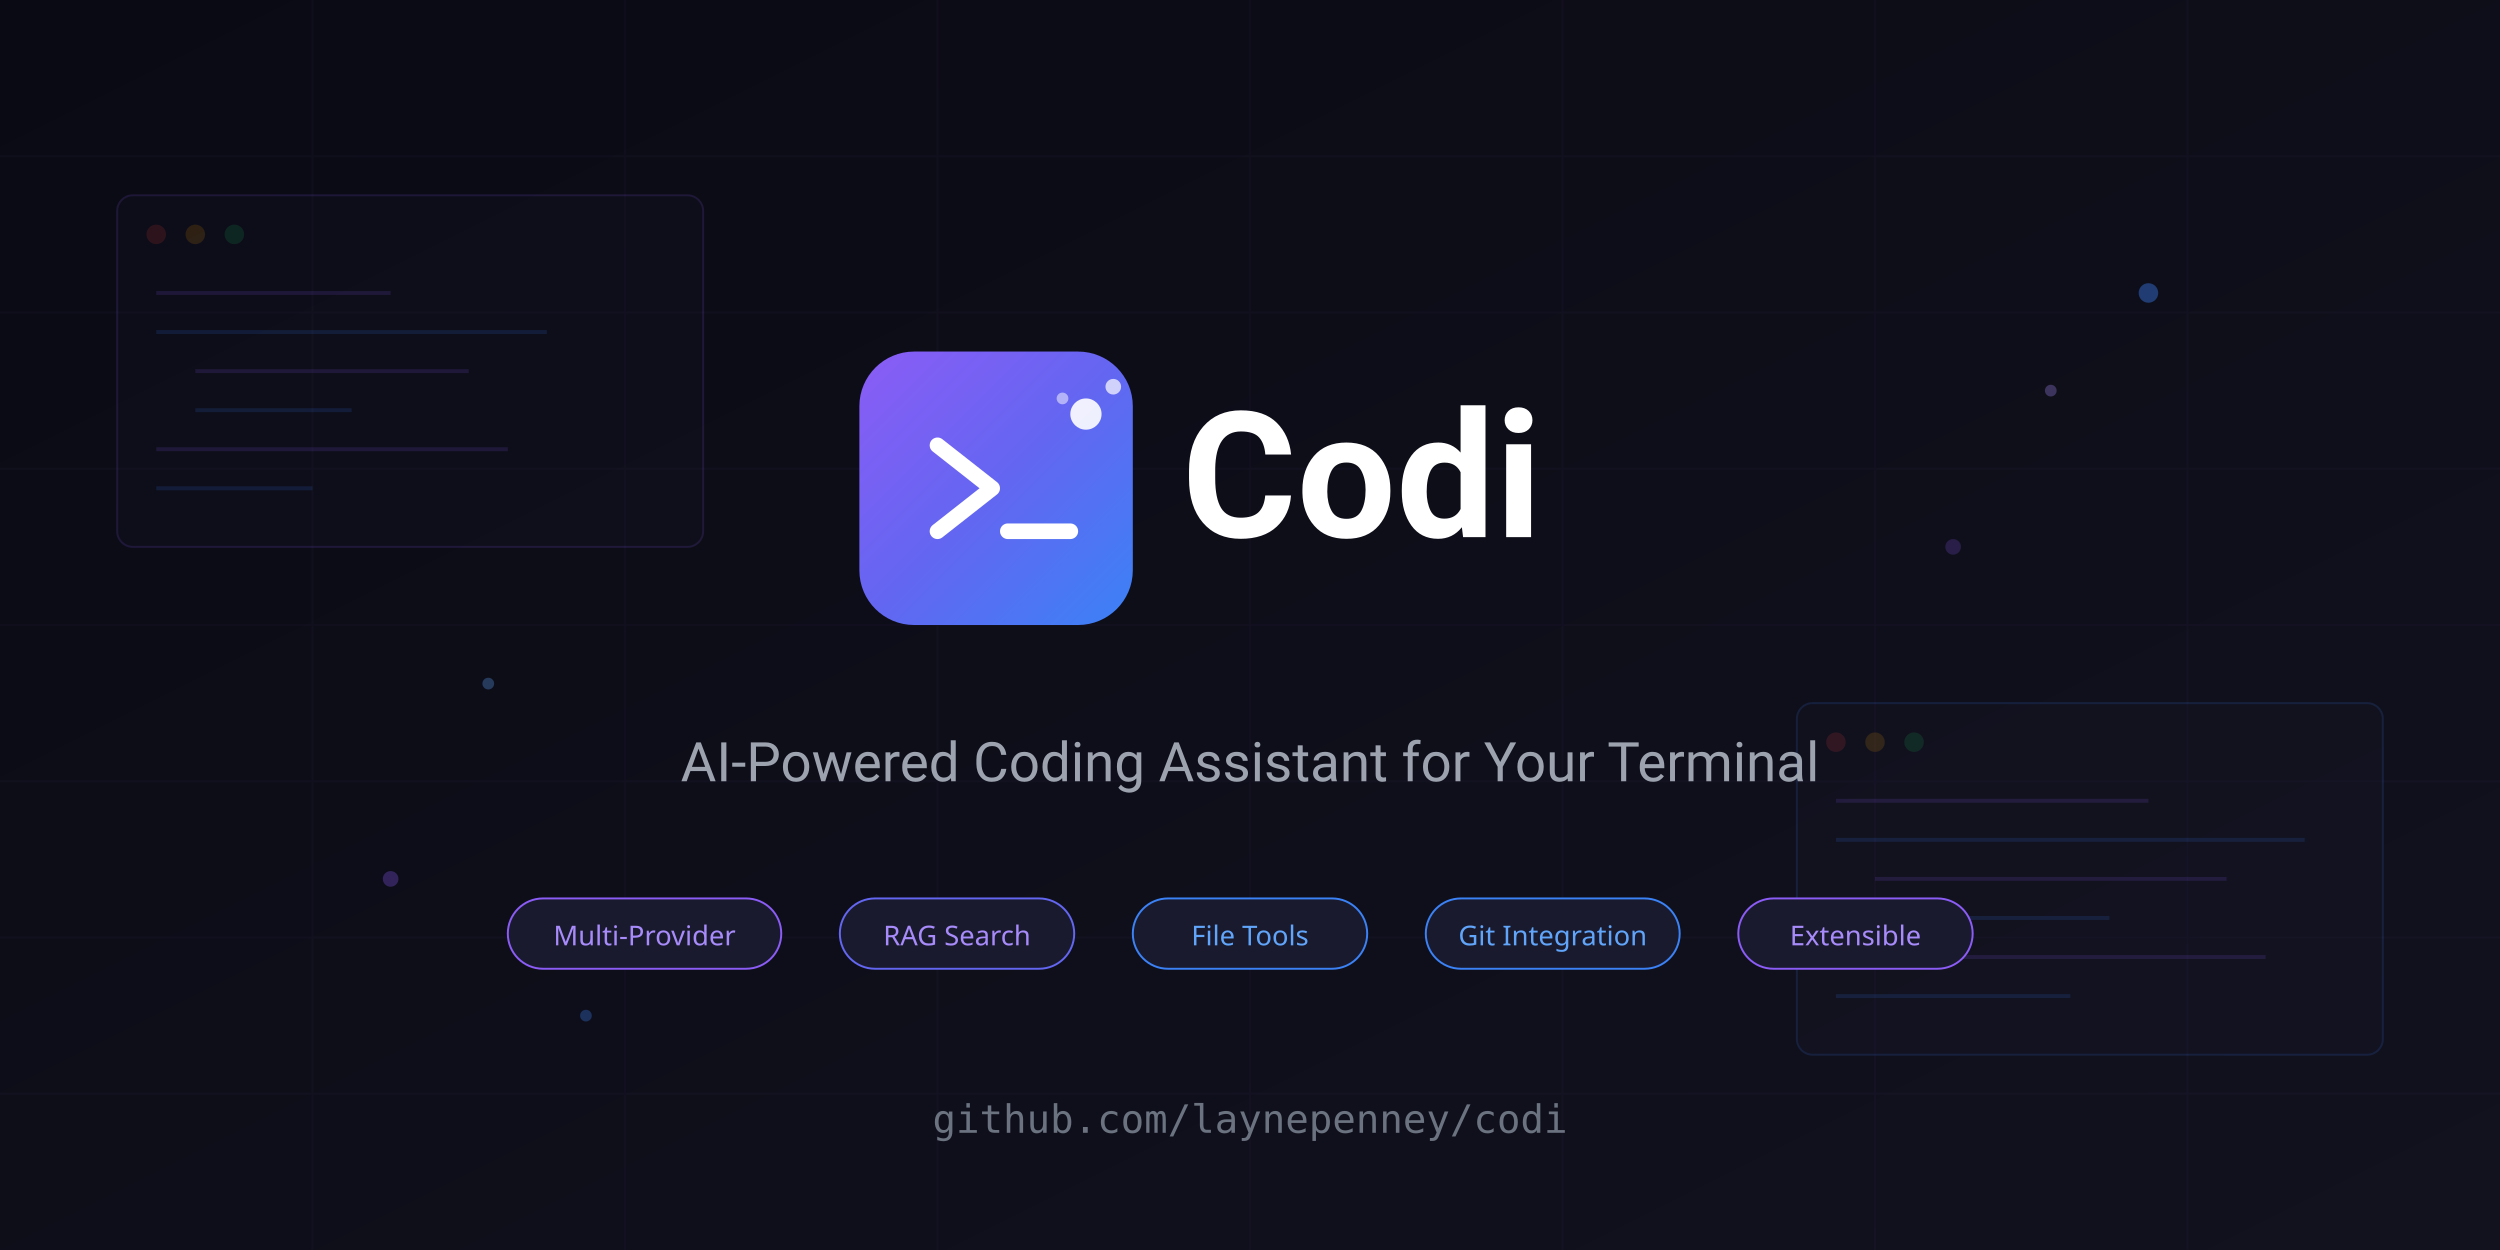
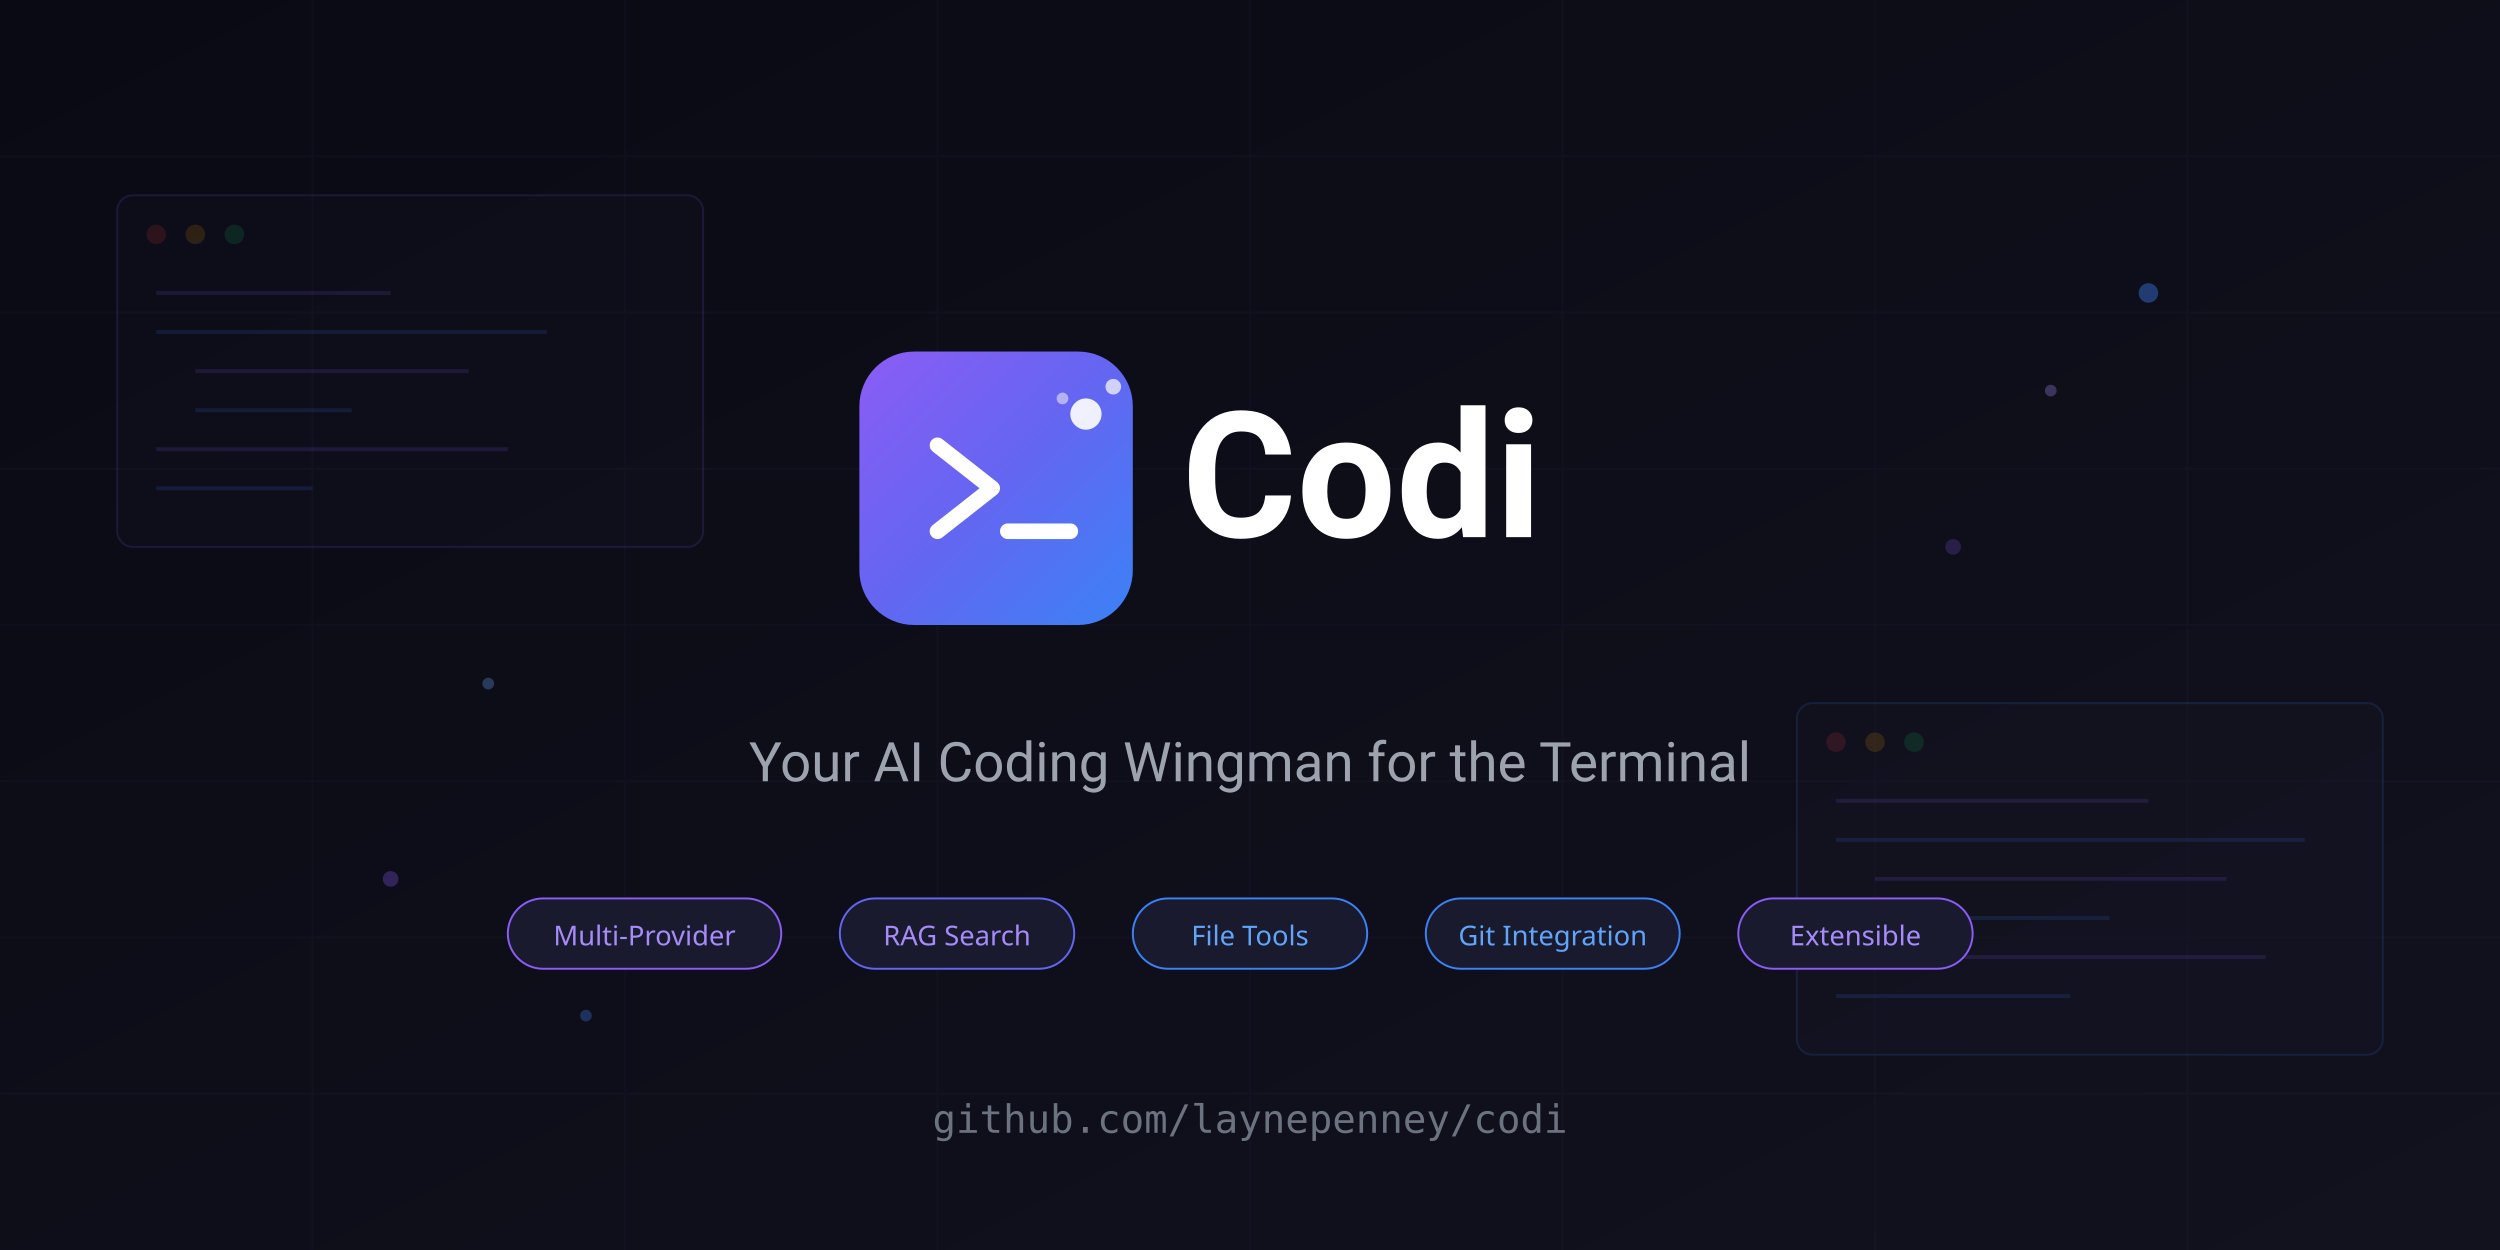
<svg xmlns="http://www.w3.org/2000/svg" viewBox="0 0 1280 640" width="1280" height="640">
  <defs>
    <linearGradient id="social-gradient" x1="0%" y1="0%" x2="100%" y2="100%">
      <stop offset="0%" style="stop-color:#8B5CF6" />
      <stop offset="50%" style="stop-color:#6366F1" />
      <stop offset="100%" style="stop-color:#3B82F6" />
    </linearGradient>
    <linearGradient id="social-bg" x1="0%" y1="0%" x2="100%" y2="100%">
      <stop offset="0%" style="stop-color:#0a0a14" />
      <stop offset="100%" style="stop-color:#12121f" />
    </linearGradient>
  </defs>
  <rect width="1280" height="640" fill="url(#social-bg)" />
  <g opacity="0.03" stroke="#8B5CF6" stroke-width="1">
    <line x1="0" y1="80" x2="1280" y2="80" />
    <line x1="0" y1="160" x2="1280" y2="160" />
    <line x1="0" y1="240" x2="1280" y2="240" />
    <line x1="0" y1="320" x2="1280" y2="320" />
    <line x1="0" y1="400" x2="1280" y2="400" />
    <line x1="0" y1="480" x2="1280" y2="480" />
    <line x1="0" y1="560" x2="1280" y2="560" />
    <line x1="160" y1="0" x2="160" y2="640" />
    <line x1="320" y1="0" x2="320" y2="640" />
    <line x1="480" y1="0" x2="480" y2="640" />
    <line x1="640" y1="0" x2="640" y2="640" />
    <line x1="800" y1="0" x2="800" y2="640" />
    <line x1="960" y1="0" x2="960" y2="640" />
    <line x1="1120" y1="0" x2="1120" y2="640" />
  </g>
  <g opacity="0.15">
    <rect x="60" y="100" width="300" height="180" rx="8" fill="#1a1a2e" stroke="#8B5CF6" stroke-width="1" />
    <circle cx="80" cy="120" r="5" fill="#EF4444" />
    <circle cx="100" cy="120" r="5" fill="#F59E0B" />
    <circle cx="120" cy="120" r="5" fill="#22C55E" />
    <line x1="80" y1="150" x2="200" y2="150" stroke="#8B5CF6" stroke-width="2" />
    <line x1="80" y1="170" x2="280" y2="170" stroke="#3B82F6" stroke-width="2" />
    <line x1="100" y1="190" x2="240" y2="190" stroke="#8B5CF6" stroke-width="2" />
    <line x1="100" y1="210" x2="180" y2="210" stroke="#3B82F6" stroke-width="2" />
    <line x1="80" y1="230" x2="260" y2="230" stroke="#8B5CF6" stroke-width="2" />
    <line x1="80" y1="250" x2="160" y2="250" stroke="#3B82F6" stroke-width="2" />
    <rect x="920" y="360" width="300" height="180" rx="8" fill="#1a1a2e" stroke="#3B82F6" stroke-width="1" />
    <circle cx="940" cy="380" r="5" fill="#EF4444" />
    <circle cx="960" cy="380" r="5" fill="#F59E0B" />
    <circle cx="980" cy="380" r="5" fill="#22C55E" />
    <line x1="940" y1="410" x2="1100" y2="410" stroke="#8B5CF6" stroke-width="2" />
    <line x1="940" y1="430" x2="1180" y2="430" stroke="#3B82F6" stroke-width="2" />
    <line x1="960" y1="450" x2="1140" y2="450" stroke="#8B5CF6" stroke-width="2" />
    <line x1="960" y1="470" x2="1080" y2="470" stroke="#3B82F6" stroke-width="2" />
    <line x1="940" y1="490" x2="1160" y2="490" stroke="#8B5CF6" stroke-width="2" />
    <line x1="940" y1="510" x2="1060" y2="510" stroke="#3B82F6" stroke-width="2" />
  </g>
  <circle cx="200" cy="450" r="4" fill="#8B5CF6" opacity="0.3" />
  <circle cx="1100" cy="150" r="5" fill="#3B82F6" opacity="0.4" />
  <circle cx="1050" cy="200" r="3" fill="#A78BFA" opacity="0.3" />
  <circle cx="250" cy="350" r="3" fill="#60A5FA" opacity="0.3" />
  <circle cx="1000" cy="280" r="4" fill="#8B5CF6" opacity="0.2" />
  <circle cx="300" cy="520" r="3" fill="#3B82F6" opacity="0.3" />
  <g transform="translate(440, 180)">
    <rect x="0" y="0" width="140" height="140" rx="28" fill="url(#social-gradient)" />
    <path d="M40 48 L68 70 L40 92" stroke="white" stroke-width="8" stroke-linecap="round" stroke-linejoin="round" fill="none" />
    <line x1="76" y1="92" x2="108" y2="92" stroke="white" stroke-width="8" stroke-linecap="round" />
    <circle cx="116" cy="32" r="8" fill="white" opacity="0.9" />
    <circle cx="130" cy="18" r="4" fill="white" opacity="0.7" />
    <circle cx="104" cy="24" r="3" fill="white" opacity="0.5" />
    <text x="165" y="95" font-family="system-ui, -apple-system, 'Segoe UI', Roboto, sans-serif" font-size="90" font-weight="700" fill="white">Codi</text>
  </g>
-   <text x="640" y="400" text-anchor="middle" font-family="system-ui, -apple-system, 'Segoe UI', Roboto, sans-serif" font-size="28" fill="#9CA3AF">AI-Powered Coding Assistant for Your Terminal</text>
+   <text x="640" y="400" text-anchor="middle" font-family="system-ui, -apple-system, 'Segoe UI', Roboto, sans-serif" font-size="28" fill="#9CA3AF">Your AI Coding Wingman for the Terminal</text>
  <g transform="translate(640, 460)" text-anchor="middle">
    <rect x="-380" y="0" width="140" height="36" rx="18" fill="#1a1a2e" stroke="#8B5CF6" stroke-width="1" />
    <text x="-310" y="24" font-family="system-ui, sans-serif" font-size="14" fill="#A78BFA">Multi-Provider</text>
    <rect x="-210" y="0" width="120" height="36" rx="18" fill="#1a1a2e" stroke="#6366F1" stroke-width="1" />
    <text x="-150" y="24" font-family="system-ui, sans-serif" font-size="14" fill="#A78BFA">RAG Search</text>
    <rect x="-60" y="0" width="120" height="36" rx="18" fill="#1a1a2e" stroke="#3B82F6" stroke-width="1" />
    <text x="0" y="24" font-family="system-ui, sans-serif" font-size="14" fill="#60A5FA">File Tools</text>
    <rect x="90" y="0" width="130" height="36" rx="18" fill="#1a1a2e" stroke="#3B82F6" stroke-width="1" />
    <text x="155" y="24" font-family="system-ui, sans-serif" font-size="14" fill="#60A5FA">Git Integration</text>
    <rect x="250" y="0" width="120" height="36" rx="18" fill="#1a1a2e" stroke="#8B5CF6" stroke-width="1" />
    <text x="310" y="24" font-family="system-ui, sans-serif" font-size="14" fill="#A78BFA">Extensible</text>
  </g>
  <text x="640" y="580" text-anchor="middle" font-family="monospace" font-size="20" fill="#6B7280">github.com/laynepenney/codi</text>
</svg>
